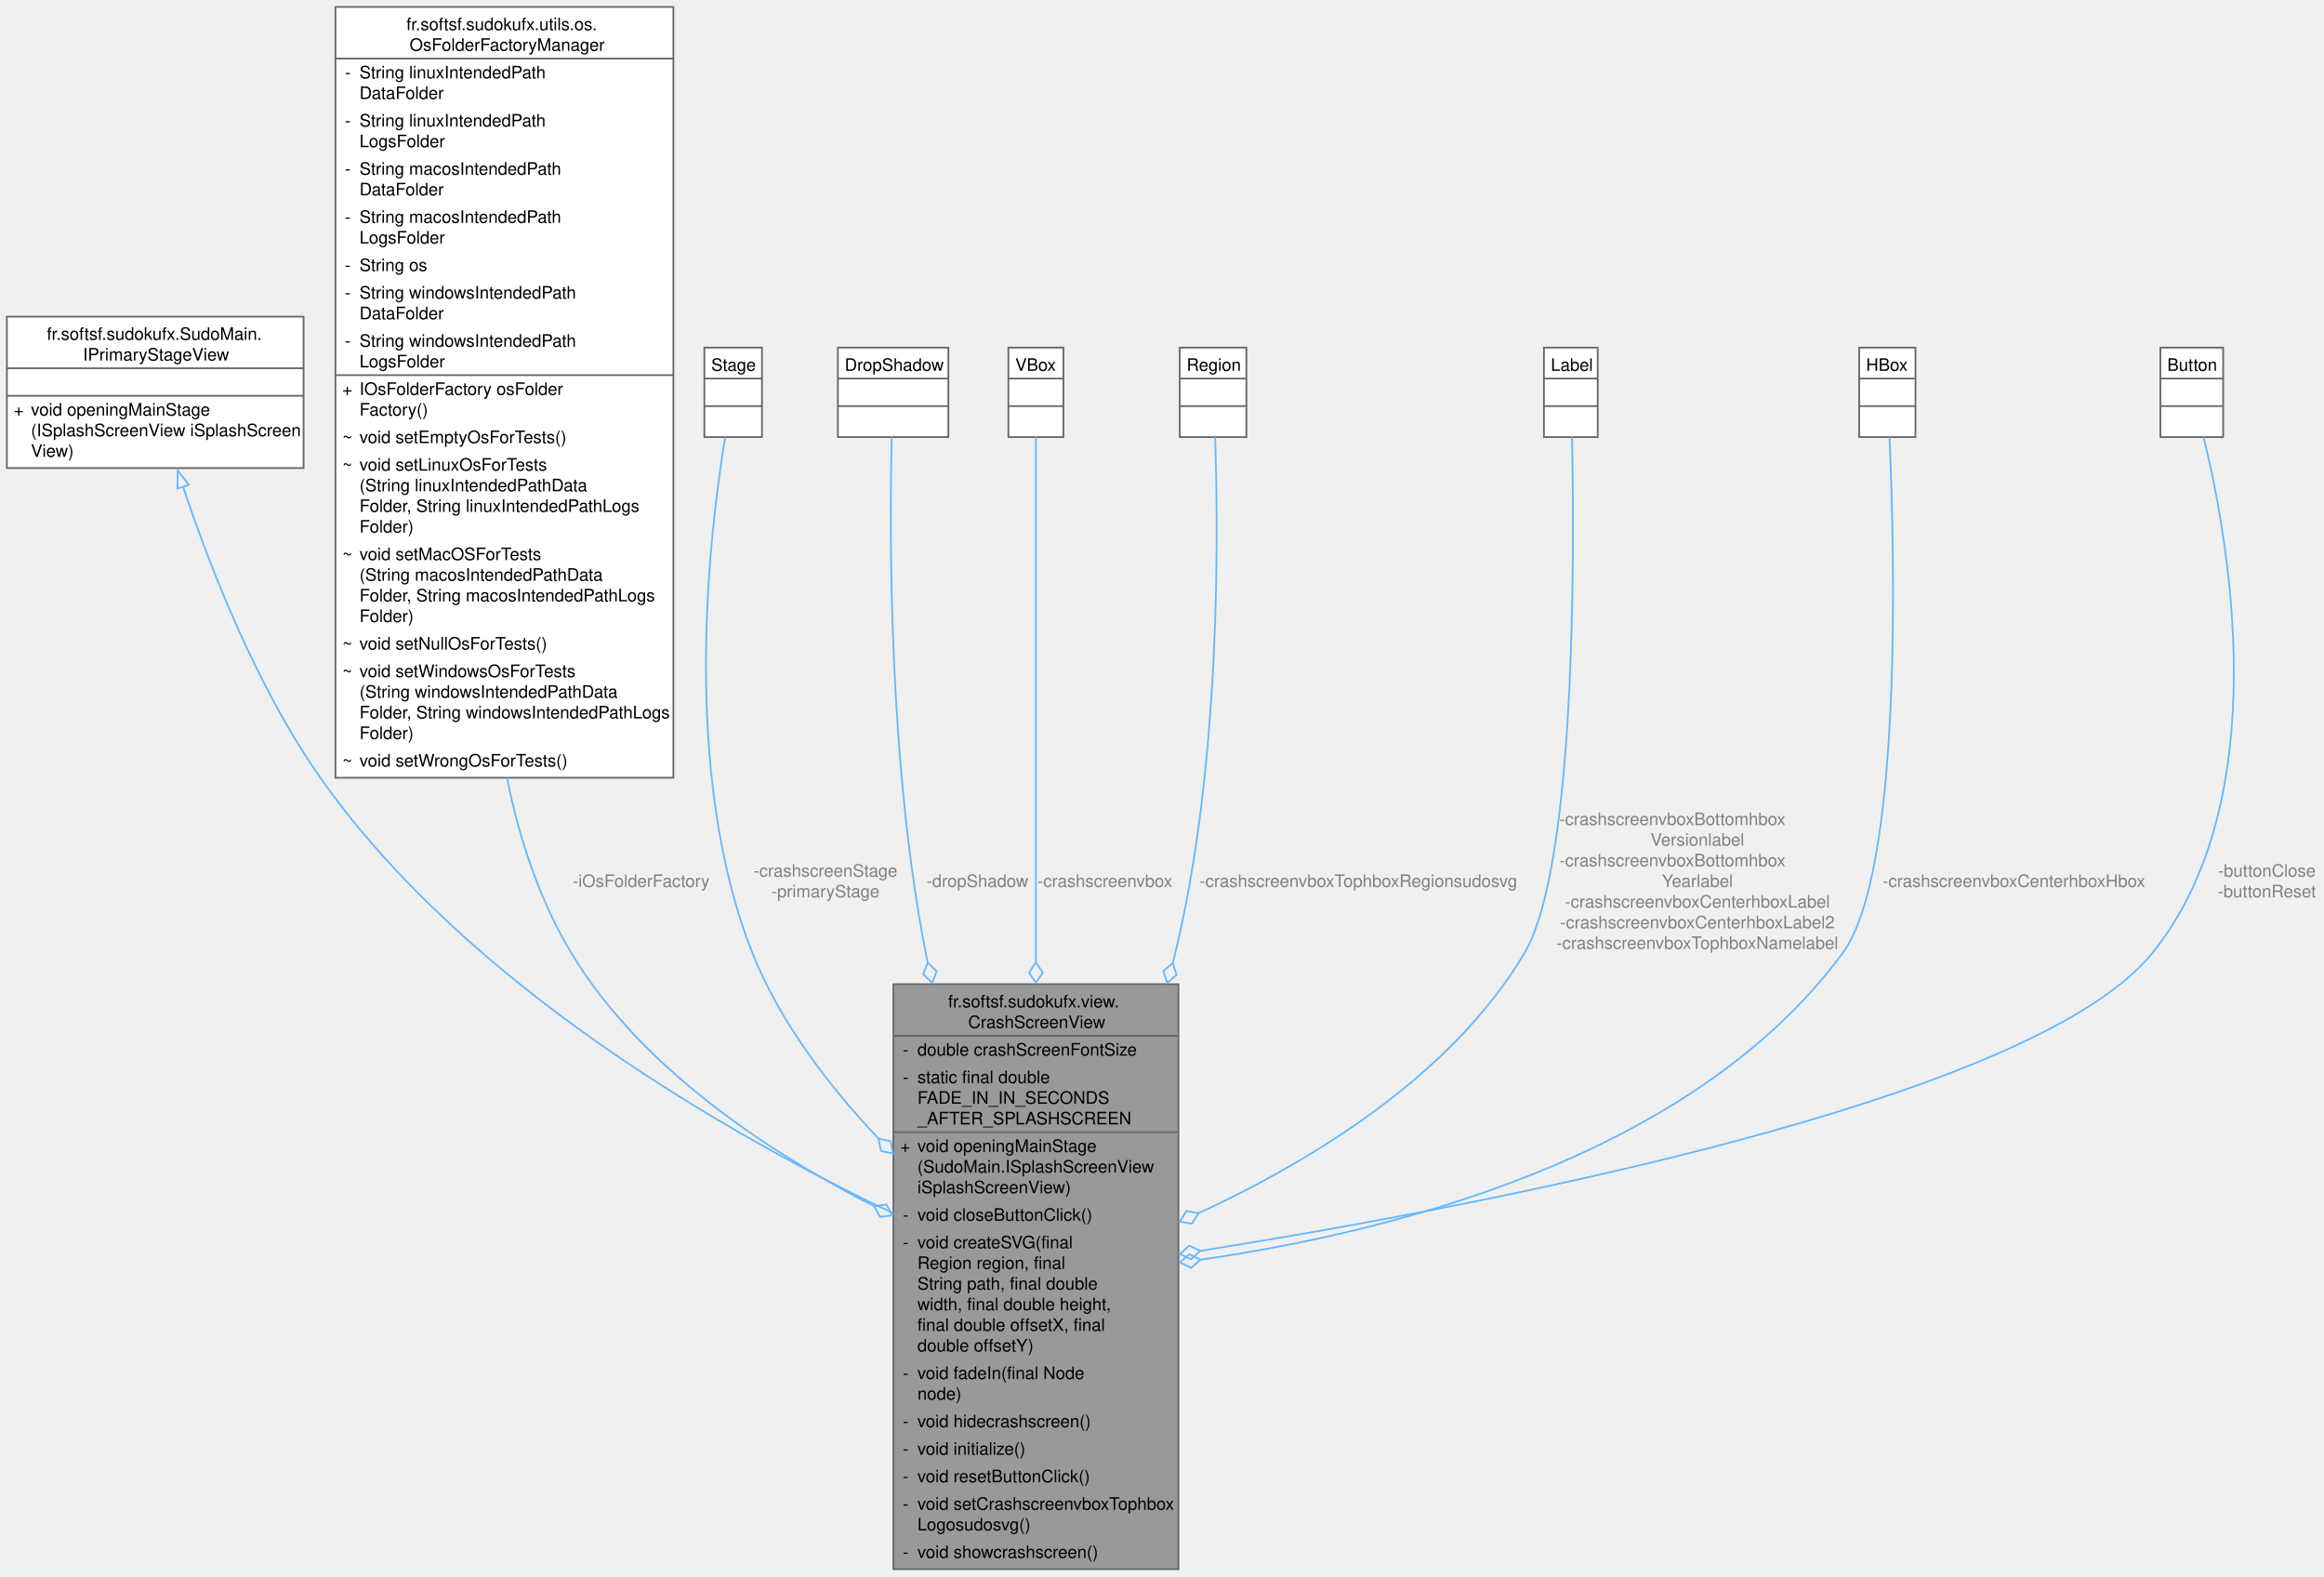
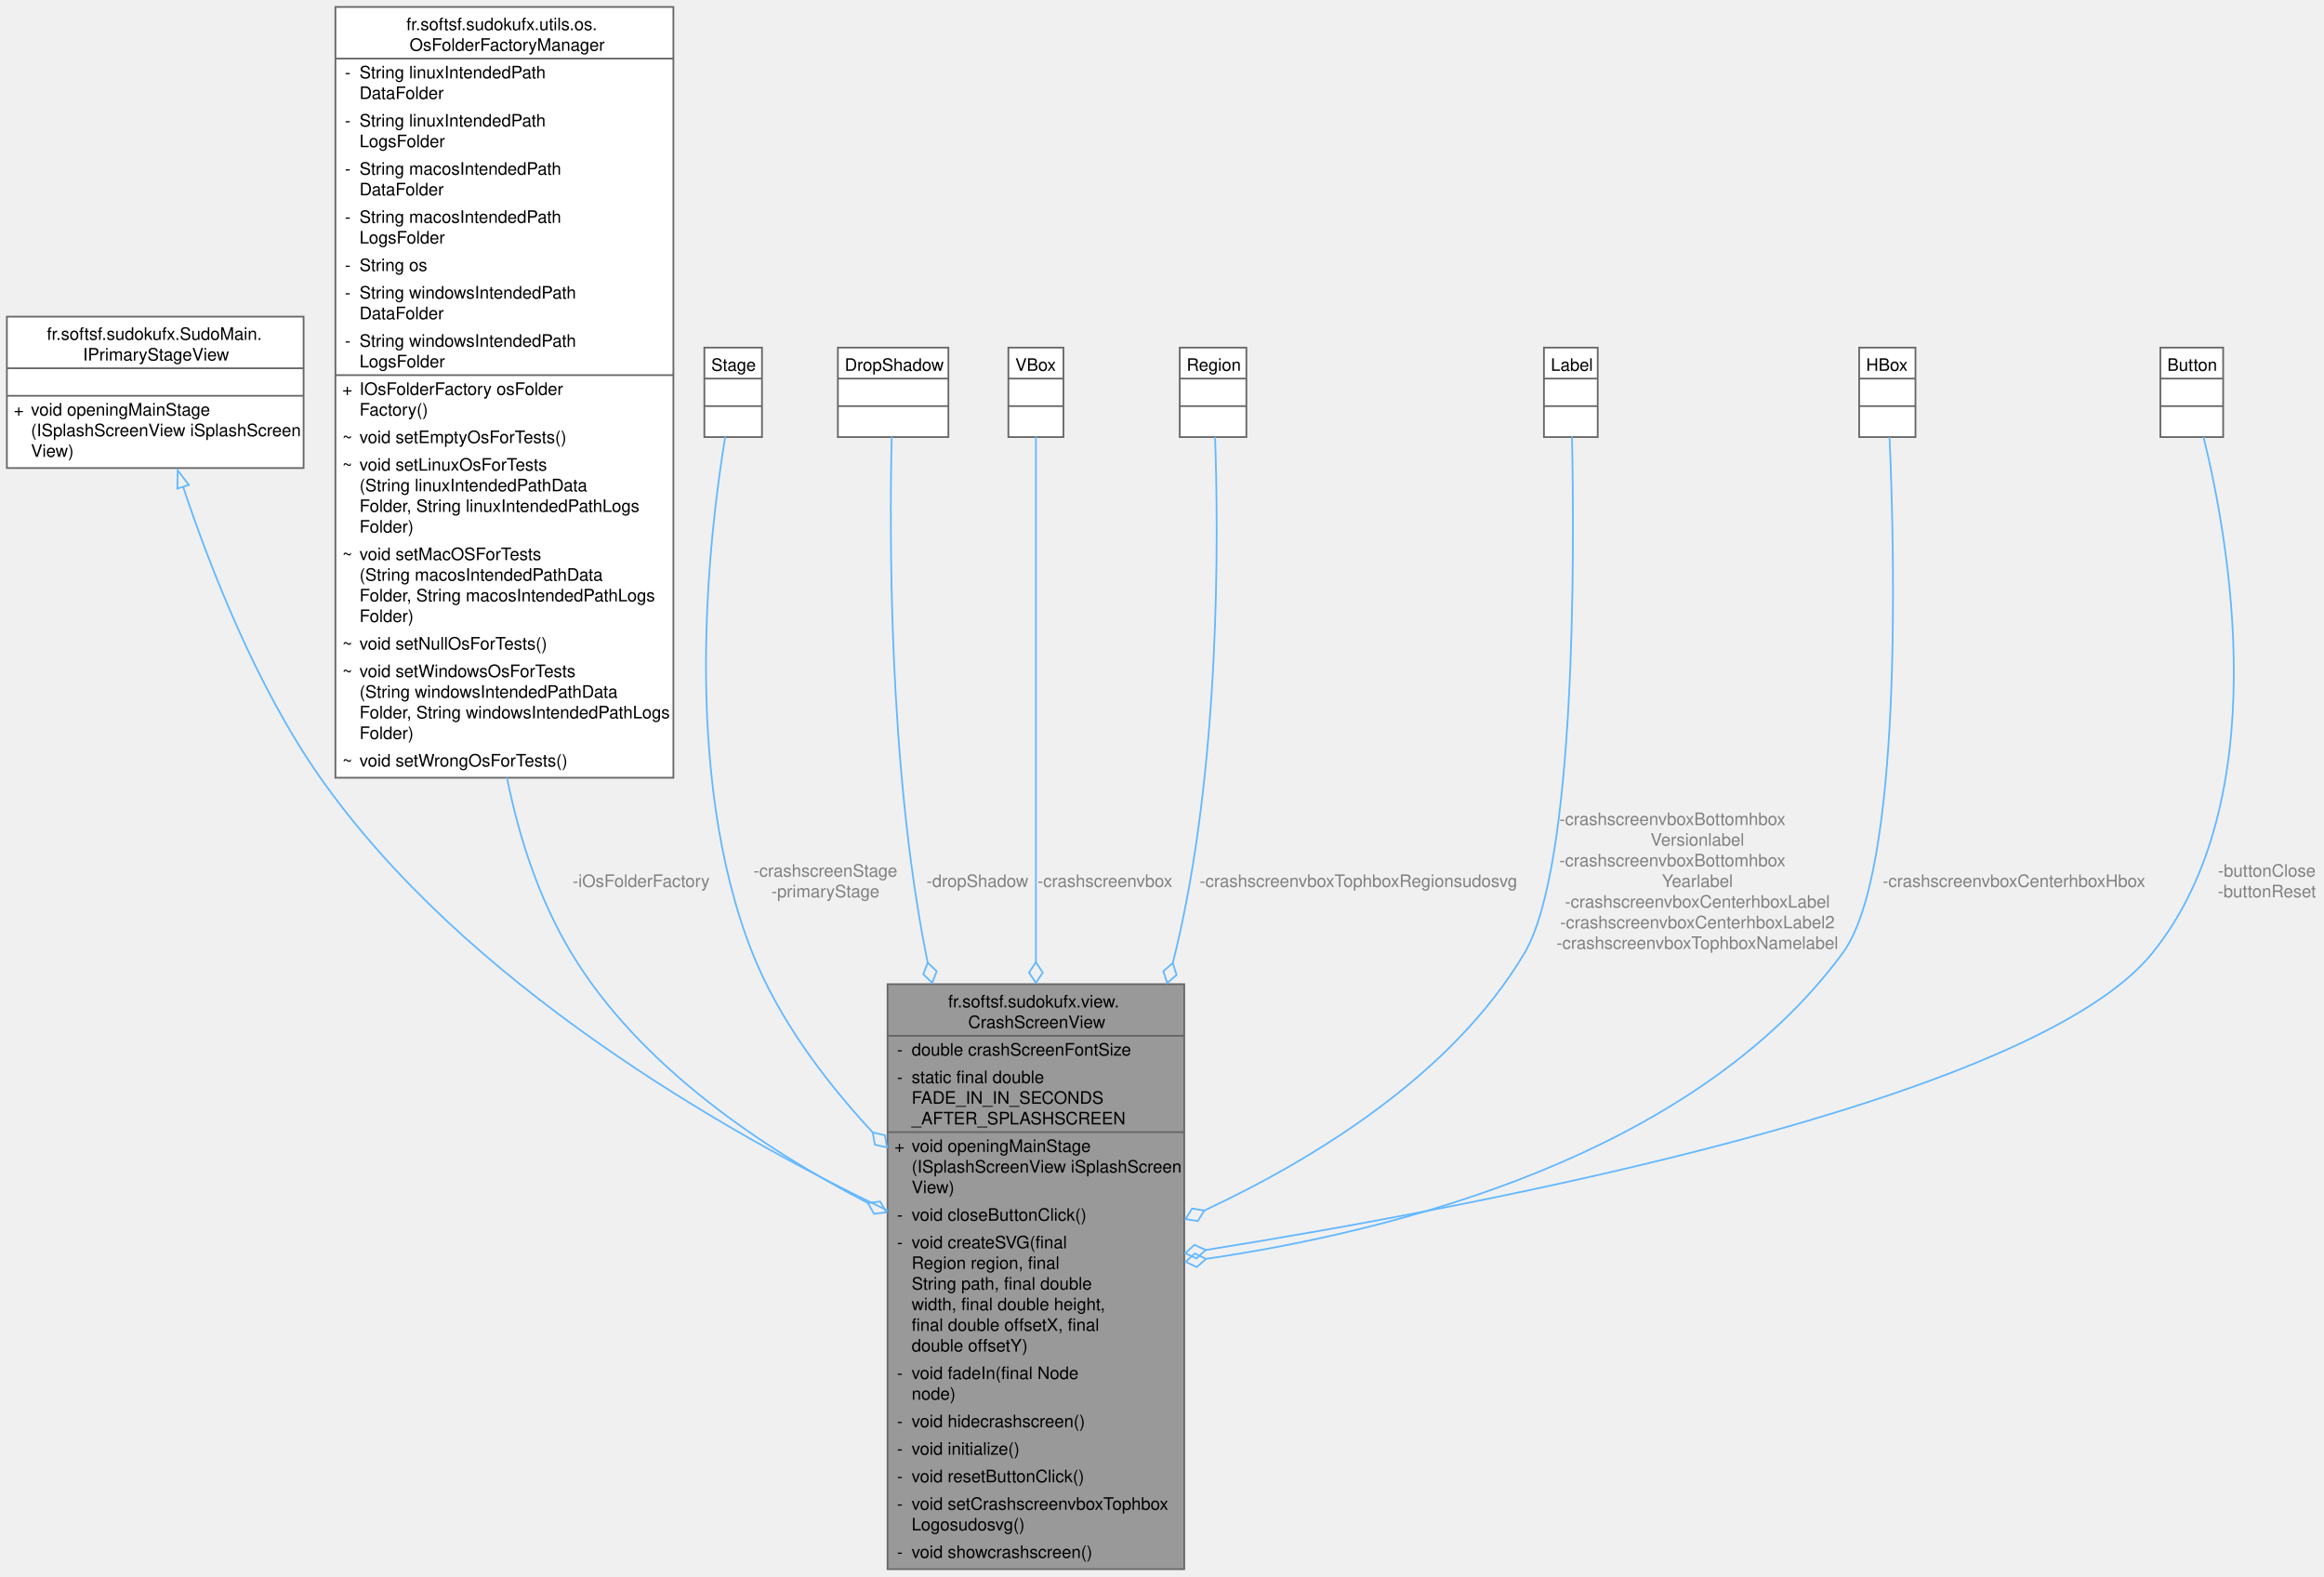
<svg xmlns="http://www.w3.org/2000/svg" xmlns:xlink="http://www.w3.org/1999/xlink" width="1351pt" height="916pt" viewBox="0.00 0.00 1351.13 916.00">
  <g id="graph0" class="graph" transform="scale(1 1) rotate(0) translate(4 912)">
    <g id="Node000001" class="node">
      <g id="a_Node000001">
        <a xlink:title="View class for the crash screen without business logic.">
-           <polygon fill="#999999" stroke="none" points="681.12,-340 515.38,-340 515.38,0 681.12,0 681.12,-340" />
+           <polygon fill="#999999" stroke="none" points="684.5,-340 512,-340 512,0 684.5,0 684.5,-340" />
          <text text-anchor="start" x="547.25" y="-326.5" font-family="Helvetica,sans-Serif" font-size="10.00">fr.softsf.sudokufx.view.</text>
          <text text-anchor="start" x="558.88" y="-314.5" font-family="Helvetica,sans-Serif" font-size="10.00">CrashScreenView</text>
-           <text text-anchor="start" x="520.88" y="-298.5" font-family="Helvetica,sans-Serif" font-size="10.00">-</text>
-           <text text-anchor="start" x="529.38" y="-298.5" font-family="Helvetica,sans-Serif" font-size="10.00">double crashScreenFontSize</text>
-           <text text-anchor="start" x="520.88" y="-282.5" font-family="Helvetica,sans-Serif" font-size="10.00">-</text>
-           <text text-anchor="start" x="529.38" y="-282.5" font-family="Helvetica,sans-Serif" font-size="10.00">static final double</text>
-           <text text-anchor="start" x="529.38" y="-270.5" font-family="Helvetica,sans-Serif" font-size="10.00"> FADE_IN_IN_SECONDS</text>
-           <text text-anchor="start" x="529.38" y="-258.5" font-family="Helvetica,sans-Serif" font-size="10.00">_AFTER_SPLASHSCREEN</text>
-           <text text-anchor="start" x="519.38" y="-242.5" font-family="Helvetica,sans-Serif" font-size="10.00">+</text>
-           <text text-anchor="start" x="529.38" y="-242.5" font-family="Helvetica,sans-Serif" font-size="10.00">void openingMainStage</text>
-           <text text-anchor="start" x="529.38" y="-230.5" font-family="Helvetica,sans-Serif" font-size="10.00">(SudoMain.ISplashScreenView</text>
-           <text text-anchor="start" x="529.38" y="-218.5" font-family="Helvetica,sans-Serif" font-size="10.00"> iSplashScreenView)</text>
-           <text text-anchor="start" x="520.88" y="-202.5" font-family="Helvetica,sans-Serif" font-size="10.00">-</text>
-           <text text-anchor="start" x="529.38" y="-202.5" font-family="Helvetica,sans-Serif" font-size="10.00">void closeButtonClick()</text>
-           <text text-anchor="start" x="520.88" y="-186.5" font-family="Helvetica,sans-Serif" font-size="10.00">-</text>
-           <text text-anchor="start" x="529.38" y="-186.5" font-family="Helvetica,sans-Serif" font-size="10.00">void createSVG(final</text>
-           <text text-anchor="start" x="529.38" y="-174.5" font-family="Helvetica,sans-Serif" font-size="10.00"> Region region, final</text>
-           <text text-anchor="start" x="529.38" y="-162.5" font-family="Helvetica,sans-Serif" font-size="10.00"> String path, final double</text>
-           <text text-anchor="start" x="529.38" y="-150.5" font-family="Helvetica,sans-Serif" font-size="10.00"> width, final double height,</text>
-           <text text-anchor="start" x="529.38" y="-138.5" font-family="Helvetica,sans-Serif" font-size="10.00"> final double offsetX, final</text>
-           <text text-anchor="start" x="529.38" y="-126.5" font-family="Helvetica,sans-Serif" font-size="10.00"> double offsetY)</text>
-           <text text-anchor="start" x="520.88" y="-110.5" font-family="Helvetica,sans-Serif" font-size="10.00">-</text>
-           <text text-anchor="start" x="529.38" y="-110.5" font-family="Helvetica,sans-Serif" font-size="10.00">void fadeIn(final Node</text>
-           <text text-anchor="start" x="529.38" y="-98.5" font-family="Helvetica,sans-Serif" font-size="10.00"> node)</text>
-           <text text-anchor="start" x="520.88" y="-82.5" font-family="Helvetica,sans-Serif" font-size="10.00">-</text>
-           <text text-anchor="start" x="529.38" y="-82.5" font-family="Helvetica,sans-Serif" font-size="10.00">void hidecrashscreen()</text>
-           <text text-anchor="start" x="520.88" y="-66.5" font-family="Helvetica,sans-Serif" font-size="10.00">-</text>
-           <text text-anchor="start" x="529.38" y="-66.5" font-family="Helvetica,sans-Serif" font-size="10.00">void initialize()</text>
-           <text text-anchor="start" x="520.88" y="-50.5" font-family="Helvetica,sans-Serif" font-size="10.00">-</text>
-           <text text-anchor="start" x="529.38" y="-50.5" font-family="Helvetica,sans-Serif" font-size="10.00">void resetButtonClick()</text>
-           <text text-anchor="start" x="520.88" y="-34.5" font-family="Helvetica,sans-Serif" font-size="10.00">-</text>
-           <text text-anchor="start" x="529.38" y="-34.5" font-family="Helvetica,sans-Serif" font-size="10.00">void setCrashscreenvboxTophbox</text>
-           <text text-anchor="start" x="529.38" y="-22.5" font-family="Helvetica,sans-Serif" font-size="10.00">Logosudosvg()</text>
-           <text text-anchor="start" x="520.88" y="-6.5" font-family="Helvetica,sans-Serif" font-size="10.00">-</text>
-           <text text-anchor="start" x="529.38" y="-6.5" font-family="Helvetica,sans-Serif" font-size="10.00">void showcrashscreen()</text>
-           <polygon fill="#666666" stroke="#666666" points="515.38,-310 515.38,-310 681.12,-310 681.12,-310 515.38,-310" />
-           <polygon fill="#666666" stroke="#666666" points="515.38,-254 515.38,-254 527.38,-254 527.38,-254 515.38,-254" />
-           <polygon fill="#666666" stroke="#666666" points="527.38,-254 527.38,-254 681.12,-254 681.12,-254 527.38,-254" />
-           <polygon fill="none" stroke="#666666" points="515.38,0 515.38,-340 681.12,-340 681.12,0 515.38,0" />
+           <text text-anchor="start" x="517.5" y="-298.5" font-family="Helvetica,sans-Serif" font-size="10.00">-</text>
+           <text text-anchor="start" x="526" y="-298.5" font-family="Helvetica,sans-Serif" font-size="10.00">double crashScreenFontSize</text>
+           <text text-anchor="start" x="517.5" y="-282.5" font-family="Helvetica,sans-Serif" font-size="10.00">-</text>
+           <text text-anchor="start" x="526" y="-282.5" font-family="Helvetica,sans-Serif" font-size="10.00">static final double</text>
+           <text text-anchor="start" x="526" y="-270.5" font-family="Helvetica,sans-Serif" font-size="10.00"> FADE_IN_IN_SECONDS</text>
+           <text text-anchor="start" x="526" y="-258.5" font-family="Helvetica,sans-Serif" font-size="10.00">_AFTER_SPLASHSCREEN</text>
+           <text text-anchor="start" x="516" y="-242.5" font-family="Helvetica,sans-Serif" font-size="10.00">+</text>
+           <text text-anchor="start" x="526" y="-242.5" font-family="Helvetica,sans-Serif" font-size="10.00">void openingMainStage</text>
+           <text text-anchor="start" x="526" y="-230.5" font-family="Helvetica,sans-Serif" font-size="10.00">(ISplashScreenView iSplashScreen</text>
+           <text text-anchor="start" x="526" y="-218.5" font-family="Helvetica,sans-Serif" font-size="10.00">View)</text>
+           <text text-anchor="start" x="517.5" y="-202.5" font-family="Helvetica,sans-Serif" font-size="10.00">-</text>
+           <text text-anchor="start" x="526" y="-202.5" font-family="Helvetica,sans-Serif" font-size="10.00">void closeButtonClick()</text>
+           <text text-anchor="start" x="517.5" y="-186.5" font-family="Helvetica,sans-Serif" font-size="10.00">-</text>
+           <text text-anchor="start" x="526" y="-186.5" font-family="Helvetica,sans-Serif" font-size="10.00">void createSVG(final</text>
+           <text text-anchor="start" x="526" y="-174.5" font-family="Helvetica,sans-Serif" font-size="10.00"> Region region, final</text>
+           <text text-anchor="start" x="526" y="-162.5" font-family="Helvetica,sans-Serif" font-size="10.00"> String path, final double</text>
+           <text text-anchor="start" x="526" y="-150.5" font-family="Helvetica,sans-Serif" font-size="10.00"> width, final double height,</text>
+           <text text-anchor="start" x="526" y="-138.5" font-family="Helvetica,sans-Serif" font-size="10.00"> final double offsetX, final</text>
+           <text text-anchor="start" x="526" y="-126.5" font-family="Helvetica,sans-Serif" font-size="10.00"> double offsetY)</text>
+           <text text-anchor="start" x="517.5" y="-110.5" font-family="Helvetica,sans-Serif" font-size="10.00">-</text>
+           <text text-anchor="start" x="526" y="-110.5" font-family="Helvetica,sans-Serif" font-size="10.00">void fadeIn(final Node</text>
+           <text text-anchor="start" x="526" y="-98.5" font-family="Helvetica,sans-Serif" font-size="10.00"> node)</text>
+           <text text-anchor="start" x="517.5" y="-82.5" font-family="Helvetica,sans-Serif" font-size="10.00">-</text>
+           <text text-anchor="start" x="526" y="-82.5" font-family="Helvetica,sans-Serif" font-size="10.00">void hidecrashscreen()</text>
+           <text text-anchor="start" x="517.5" y="-66.5" font-family="Helvetica,sans-Serif" font-size="10.00">-</text>
+           <text text-anchor="start" x="526" y="-66.5" font-family="Helvetica,sans-Serif" font-size="10.00">void initialize()</text>
+           <text text-anchor="start" x="517.5" y="-50.5" font-family="Helvetica,sans-Serif" font-size="10.00">-</text>
+           <text text-anchor="start" x="526" y="-50.5" font-family="Helvetica,sans-Serif" font-size="10.00">void resetButtonClick()</text>
+           <text text-anchor="start" x="517.5" y="-34.5" font-family="Helvetica,sans-Serif" font-size="10.00">-</text>
+           <text text-anchor="start" x="526" y="-34.5" font-family="Helvetica,sans-Serif" font-size="10.00">void setCrashscreenvboxTophbox</text>
+           <text text-anchor="start" x="526" y="-22.5" font-family="Helvetica,sans-Serif" font-size="10.00">Logosudosvg()</text>
+           <text text-anchor="start" x="517.5" y="-6.5" font-family="Helvetica,sans-Serif" font-size="10.00">-</text>
+           <text text-anchor="start" x="526" y="-6.5" font-family="Helvetica,sans-Serif" font-size="10.00">void showcrashscreen()</text>
+           <polygon fill="#666666" stroke="#666666" points="512,-310 512,-310 684.5,-310 684.5,-310 512,-310" />
+           <polygon fill="#666666" stroke="#666666" points="512,-254 512,-254 524,-254 524,-254 512,-254" />
+           <polygon fill="#666666" stroke="#666666" points="524,-254 524,-254 684.5,-254 684.5,-254 524,-254" />
+           <polygon fill="none" stroke="#666666" points="512,0 512,-340 684.5,-340 684.5,0 512,0" />
        </a>
      </g>
    </g>
    <g id="Node000002" class="node">
      <g id="a_Node000002">
        <a xlink:href="interfacefr_1_1softsf_1_1sudokufx_1_1_sudo_main_1_1_i_primary_stage_view.html" target="_top" xlink:title="Interface for the primary stage view.">
          <polygon fill="white" stroke="none" points="172.5,-728 0,-728 0,-640 172.5,-640 172.5,-728" />
          <text text-anchor="start" x="23.25" y="-714.5" font-family="Helvetica,sans-Serif" font-size="10.00">fr.softsf.sudokufx.SudoMain.</text>
          <text text-anchor="start" x="44.25" y="-702.5" font-family="Helvetica,sans-Serif" font-size="10.00">IPrimaryStageView</text>
          <text text-anchor="start" x="84.75" y="-686.5" font-family="Helvetica,sans-Serif" font-size="10.00"> </text>
          <text text-anchor="start" x="4" y="-670.5" font-family="Helvetica,sans-Serif" font-size="10.00">+</text>
          <text text-anchor="start" x="14" y="-670.5" font-family="Helvetica,sans-Serif" font-size="10.00">void openingMainStage</text>
          <text text-anchor="start" x="14" y="-658.5" font-family="Helvetica,sans-Serif" font-size="10.00">(ISplashScreenView iSplashScreen</text>
          <text text-anchor="start" x="14" y="-646.5" font-family="Helvetica,sans-Serif" font-size="10.00">View)</text>
          <polygon fill="#666666" stroke="#666666" points="0,-698 0,-698 172.5,-698 172.5,-698 0,-698" />
          <polygon fill="#666666" stroke="#666666" points="0,-682 0,-682 172.5,-682 172.5,-682 0,-682" />
          <polygon fill="none" stroke="#666666" points="0,-640 0,-728 172.5,-728 172.5,-640 0,-640" />
        </a>
      </g>
    </g>
    <g id="edge1_Node000001_Node000002" class="edge">
      <g id="a_edge1_Node000001_Node000002">
        <a xlink:title=" ">
-           <path fill="none" stroke="#63b8ff" d="M102.44,-629.15C118.21,-581.89 145.23,-512.68 182.25,-460 267.44,-338.76 420.71,-251.92 515.53,-206.72" />
+           <path fill="none" stroke="#63b8ff" d="M102.44,-629.15C118.21,-581.89 145.23,-512.68 182.25,-460 266.43,-340.2 417.08,-253.98 512.13,-208.34" />
          <polygon fill="none" stroke="#63b8ff" points="99.12,-628.04 99.33,-638.63 105.77,-630.22 99.12,-628.04" />
        </a>
      </g>
    </g>
    <g id="Node000003" class="node">
      <g id="a_Node000003">
        <a xlink:href="classfr_1_1softsf_1_1sudokufx_1_1utils_1_1os_1_1_os_folder_factory_manager.html" target="_top" xlink:title="Configuration class for managing OS-specific dynamically.">
          <polygon fill="white" stroke="none" points="387.5,-908 191,-908 191,-460 387.5,-460 387.5,-908" />
          <text text-anchor="start" x="232.25" y="-894.5" font-family="Helvetica,sans-Serif" font-size="10.00">fr.softsf.sudokufx.utils.os.</text>
          <text text-anchor="start" x="234.12" y="-882.5" font-family="Helvetica,sans-Serif" font-size="10.00">OsFolderFactoryManager</text>
          <text text-anchor="start" x="196.5" y="-866.5" font-family="Helvetica,sans-Serif" font-size="10.00">-</text>
          <text text-anchor="start" x="205" y="-866.5" font-family="Helvetica,sans-Serif" font-size="10.00">String linuxIntendedPath</text>
          <text text-anchor="start" x="205" y="-854.5" font-family="Helvetica,sans-Serif" font-size="10.00">DataFolder</text>
          <text text-anchor="start" x="196.5" y="-838.5" font-family="Helvetica,sans-Serif" font-size="10.00">-</text>
          <text text-anchor="start" x="205" y="-838.5" font-family="Helvetica,sans-Serif" font-size="10.00">String linuxIntendedPath</text>
          <text text-anchor="start" x="205" y="-826.5" font-family="Helvetica,sans-Serif" font-size="10.00">LogsFolder</text>
          <text text-anchor="start" x="196.5" y="-810.5" font-family="Helvetica,sans-Serif" font-size="10.00">-</text>
          <text text-anchor="start" x="205" y="-810.5" font-family="Helvetica,sans-Serif" font-size="10.00">String macosIntendedPath</text>
          <text text-anchor="start" x="205" y="-798.5" font-family="Helvetica,sans-Serif" font-size="10.00">DataFolder</text>
          <text text-anchor="start" x="196.5" y="-782.5" font-family="Helvetica,sans-Serif" font-size="10.00">-</text>
          <text text-anchor="start" x="205" y="-782.5" font-family="Helvetica,sans-Serif" font-size="10.00">String macosIntendedPath</text>
          <text text-anchor="start" x="205" y="-770.5" font-family="Helvetica,sans-Serif" font-size="10.00">LogsFolder</text>
          <text text-anchor="start" x="196.5" y="-754.5" font-family="Helvetica,sans-Serif" font-size="10.00">-</text>
          <text text-anchor="start" x="205" y="-754.5" font-family="Helvetica,sans-Serif" font-size="10.00">String os</text>
          <text text-anchor="start" x="196.5" y="-738.5" font-family="Helvetica,sans-Serif" font-size="10.00">-</text>
          <text text-anchor="start" x="205" y="-738.5" font-family="Helvetica,sans-Serif" font-size="10.00">String windowsIntendedPath</text>
          <text text-anchor="start" x="205" y="-726.5" font-family="Helvetica,sans-Serif" font-size="10.00">DataFolder</text>
          <text text-anchor="start" x="196.5" y="-710.5" font-family="Helvetica,sans-Serif" font-size="10.00">-</text>
          <text text-anchor="start" x="205" y="-710.5" font-family="Helvetica,sans-Serif" font-size="10.00">String windowsIntendedPath</text>
          <text text-anchor="start" x="205" y="-698.5" font-family="Helvetica,sans-Serif" font-size="10.00">LogsFolder</text>
          <text text-anchor="start" x="195" y="-682.5" font-family="Helvetica,sans-Serif" font-size="10.00">+</text>
          <text text-anchor="start" x="205" y="-682.5" font-family="Helvetica,sans-Serif" font-size="10.00">IOsFolderFactory osFolder</text>
          <text text-anchor="start" x="205" y="-670.5" font-family="Helvetica,sans-Serif" font-size="10.00">Factory()</text>
          <text text-anchor="start" x="195" y="-654.5" font-family="Helvetica,sans-Serif" font-size="10.00">~</text>
          <text text-anchor="start" x="205" y="-654.5" font-family="Helvetica,sans-Serif" font-size="10.00">void setEmptyOsForTests()</text>
          <text text-anchor="start" x="195" y="-638.5" font-family="Helvetica,sans-Serif" font-size="10.00">~</text>
          <text text-anchor="start" x="205" y="-638.5" font-family="Helvetica,sans-Serif" font-size="10.00">void setLinuxOsForTests</text>
          <text text-anchor="start" x="205" y="-626.5" font-family="Helvetica,sans-Serif" font-size="10.00">(String linuxIntendedPathData</text>
          <text text-anchor="start" x="205" y="-614.5" font-family="Helvetica,sans-Serif" font-size="10.00">Folder, String linuxIntendedPathLogs</text>
          <text text-anchor="start" x="205" y="-602.5" font-family="Helvetica,sans-Serif" font-size="10.00">Folder)</text>
          <text text-anchor="start" x="195" y="-586.5" font-family="Helvetica,sans-Serif" font-size="10.00">~</text>
          <text text-anchor="start" x="205" y="-586.5" font-family="Helvetica,sans-Serif" font-size="10.00">void setMacOSForTests</text>
          <text text-anchor="start" x="205" y="-574.5" font-family="Helvetica,sans-Serif" font-size="10.00">(String macosIntendedPathData</text>
          <text text-anchor="start" x="205" y="-562.5" font-family="Helvetica,sans-Serif" font-size="10.00">Folder, String macosIntendedPathLogs</text>
          <text text-anchor="start" x="205" y="-550.5" font-family="Helvetica,sans-Serif" font-size="10.00">Folder)</text>
          <text text-anchor="start" x="195" y="-534.5" font-family="Helvetica,sans-Serif" font-size="10.00">~</text>
          <text text-anchor="start" x="205" y="-534.5" font-family="Helvetica,sans-Serif" font-size="10.00">void setNullOsForTests()</text>
          <text text-anchor="start" x="195" y="-518.5" font-family="Helvetica,sans-Serif" font-size="10.00">~</text>
          <text text-anchor="start" x="205" y="-518.5" font-family="Helvetica,sans-Serif" font-size="10.00">void setWindowsOsForTests</text>
          <text text-anchor="start" x="205" y="-506.5" font-family="Helvetica,sans-Serif" font-size="10.00">(String windowsIntendedPathData</text>
          <text text-anchor="start" x="205" y="-494.5" font-family="Helvetica,sans-Serif" font-size="10.00">Folder, String windowsIntendedPathLogs</text>
          <text text-anchor="start" x="205" y="-482.5" font-family="Helvetica,sans-Serif" font-size="10.00">Folder)</text>
          <text text-anchor="start" x="195" y="-466.5" font-family="Helvetica,sans-Serif" font-size="10.00">~</text>
          <text text-anchor="start" x="205" y="-466.5" font-family="Helvetica,sans-Serif" font-size="10.00">void setWrongOsForTests()</text>
          <polygon fill="#666666" stroke="#666666" points="191,-878 191,-878 387.5,-878 387.5,-878 191,-878" />
          <polygon fill="#666666" stroke="#666666" points="191,-694 191,-694 203,-694 203,-694 191,-694" />
          <polygon fill="#666666" stroke="#666666" points="203,-694 203,-694 387.5,-694 387.5,-694 203,-694" />
          <polygon fill="none" stroke="#666666" points="191,-460 191,-908 387.5,-908 387.5,-460 191,-460" />
        </a>
      </g>
    </g>
    <g id="edge2_Node000001_Node000003" class="edge">
      <g id="a_edge2_Node000001_Node000003">
        <a xlink:title=" ">
-           <path fill="none" stroke="#63b8ff" d="M290.74,-460.08C297.94,-424.2 309.7,-388.79 328.25,-358 368.68,-290.9 443.48,-241.96 504.12,-211.01" />
-           <polygon fill="none" stroke="#63b8ff" points="504.11,-211.02 507.69,-204.76 514.85,-205.66 511.27,-211.92 504.11,-211.02" />
+           <path fill="none" stroke="#63b8ff" d="M290.74,-460.08C297.94,-424.2 309.7,-388.79 328.25,-358 367.92,-292.16 440.68,-243.8 500.69,-212.78" />
+           <polygon fill="none" stroke="#63b8ff" points="500.6,-212.82 504.15,-206.54 511.31,-207.4 507.76,-213.68 500.6,-212.82" />
        </a>
      </g>
      <text text-anchor="middle" x="368.75" y="-396.5" font-family="Helvetica,sans-Serif" font-size="10.00" fill="grey"> -iOsFolderFactory</text>
    </g>
    <g id="Node000004" class="node">
      <g id="a_Node000004">
        <a xlink:title=" ">
          <polygon fill="white" stroke="none" points="439,-710 405.5,-710 405.5,-658 439,-658 439,-710" />
          <text text-anchor="start" x="409.5" y="-696.5" font-family="Helvetica,sans-Serif" font-size="10.00">Stage</text>
          <text text-anchor="start" x="420.75" y="-680.5" font-family="Helvetica,sans-Serif" font-size="10.00"> </text>
          <text text-anchor="start" x="420.75" y="-664.5" font-family="Helvetica,sans-Serif" font-size="10.00"> </text>
          <polygon fill="#666666" stroke="#666666" points="405.5,-692 405.5,-692 439,-692 439,-692 405.5,-692" />
          <polygon fill="#666666" stroke="#666666" points="405.5,-676 405.5,-676 439,-676 439,-676 405.5,-676" />
          <polygon fill="none" stroke="#666666" points="405.5,-658 405.5,-710 439,-710 439,-658 405.5,-658" />
        </a>
      </g>
    </g>
    <g id="edge3_Node000001_Node000004" class="edge">
      <g id="a_edge3_Node000001_Node000004">
        <a xlink:title=" ">
-           <path fill="none" stroke="#63b8ff" d="M417.64,-658.21C408.38,-602.27 391.78,-462.93 433.5,-358 449.44,-317.92 477.94,-280.7 506.81,-250.19" />
-           <polygon fill="none" stroke="#63b8ff" points="506.8,-250.2 508.1,-243.11 515.14,-241.58 513.84,-248.68 506.8,-250.2" />
+           <path fill="none" stroke="#63b8ff" d="M417.64,-658.21C408.38,-602.27 391.78,-462.93 433.5,-358 448.79,-319.54 475.65,-283.72 503.31,-253.93" />
+           <polygon fill="none" stroke="#63b8ff" points="503.41,-253.82 504.64,-246.72 511.68,-245.13 510.44,-252.23 503.41,-253.82" />
        </a>
      </g>
      <text text-anchor="middle" x="475.88" y="-402.5" font-family="Helvetica,sans-Serif" font-size="10.00" fill="grey"> -crashscreenStage</text>
      <text text-anchor="middle" x="475.88" y="-390.5" font-family="Helvetica,sans-Serif" font-size="10.00" fill="grey">-primaryStage</text>
    </g>
    <g id="Node000005" class="node">
      <g id="a_Node000005">
        <a xlink:title=" ">
          <polygon fill="white" stroke="none" points="547.38,-710 483.12,-710 483.12,-658 547.38,-658 547.38,-710" />
          <text text-anchor="start" x="487.12" y="-696.5" font-family="Helvetica,sans-Serif" font-size="10.00">DropShadow</text>
          <text text-anchor="start" x="513.75" y="-680.5" font-family="Helvetica,sans-Serif" font-size="10.00"> </text>
          <text text-anchor="start" x="513.75" y="-664.5" font-family="Helvetica,sans-Serif" font-size="10.00"> </text>
          <polygon fill="#666666" stroke="#666666" points="483.12,-692 483.12,-692 547.38,-692 547.38,-692 483.12,-692" />
          <polygon fill="#666666" stroke="#666666" points="483.12,-676 483.12,-676 547.38,-676 547.38,-676 483.12,-676" />
          <polygon fill="none" stroke="#666666" points="483.12,-658 483.12,-710 547.38,-710 547.38,-658 483.12,-658" />
        </a>
      </g>
    </g>
    <g id="edge4_Node000001_Node000005" class="edge">
      <g id="a_edge4_Node000001_Node000005">
        <a xlink:title=" ">
          <path fill="none" stroke="#63b8ff" d="M514.43,-658.25C513.11,-603.53 512.56,-468.36 534.25,-358 534.62,-356.13 535,-354.26 535.39,-352.38" />
          <polygon fill="none" stroke="#63b8ff" points="535.37,-352.49 532.77,-345.76 537.99,-340.78 540.58,-347.51 535.37,-352.49" />
        </a>
      </g>
      <text text-anchor="middle" x="564.25" y="-396.5" font-family="Helvetica,sans-Serif" font-size="10.00" fill="grey"> -dropShadow</text>
    </g>
    <g id="Node000006" class="node">
      <g id="a_Node000006">
        <a xlink:title=" ">
          <polygon fill="white" stroke="none" points="614.25,-710 582.25,-710 582.25,-658 614.25,-658 614.25,-710" />
          <text text-anchor="start" x="586.25" y="-696.5" font-family="Helvetica,sans-Serif" font-size="10.00">VBox</text>
          <text text-anchor="start" x="596.75" y="-680.5" font-family="Helvetica,sans-Serif" font-size="10.00"> </text>
          <text text-anchor="start" x="596.75" y="-664.5" font-family="Helvetica,sans-Serif" font-size="10.00"> </text>
          <polygon fill="#666666" stroke="#666666" points="582.25,-692 582.25,-692 614.25,-692 614.25,-692 582.25,-692" />
          <polygon fill="#666666" stroke="#666666" points="582.25,-676 582.25,-676 614.25,-676 614.25,-676 582.25,-676" />
          <polygon fill="none" stroke="#666666" points="582.25,-658 582.25,-710 614.25,-710 614.25,-658 582.25,-658" />
        </a>
      </g>
    </g>
    <g id="edge5_Node000001_Node000006" class="edge">
      <g id="a_edge5_Node000001_Node000006">
        <a xlink:title=" ">
          <path fill="none" stroke="#63b8ff" d="M598.25,-658.31C598.25,-603.43 598.25,-467.16 598.25,-352.64" />
          <polygon fill="none" stroke="#63b8ff" points="598.25,-352.76 594.25,-346.76 598.25,-340.76 602.25,-346.76 598.25,-352.76" />
        </a>
      </g>
      <text text-anchor="middle" x="638.38" y="-396.5" font-family="Helvetica,sans-Serif" font-size="10.00" fill="grey"> -crashscreenvbox</text>
    </g>
    <g id="Node000007" class="node">
      <g id="a_Node000007">
        <a xlink:title=" ">
          <polygon fill="white" stroke="none" points="720.62,-710 681.88,-710 681.88,-658 720.62,-658 720.62,-710" />
          <text text-anchor="start" x="685.88" y="-696.5" font-family="Helvetica,sans-Serif" font-size="10.00">Region</text>
          <text text-anchor="start" x="699.75" y="-680.5" font-family="Helvetica,sans-Serif" font-size="10.00"> </text>
          <text text-anchor="start" x="699.75" y="-664.5" font-family="Helvetica,sans-Serif" font-size="10.00"> </text>
          <polygon fill="#666666" stroke="#666666" points="681.88,-692 681.88,-692 720.62,-692 720.62,-692 681.88,-692" />
          <polygon fill="#666666" stroke="#666666" points="681.88,-676 681.88,-676 720.62,-676 720.62,-676 681.88,-676" />
          <polygon fill="none" stroke="#666666" points="681.88,-658 681.88,-710 720.62,-710 720.62,-658 681.88,-658" />
        </a>
      </g>
    </g>
    <g id="edge6_Node000001_Node000007" class="edge">
      <g id="a_edge6_Node000001_Node000007">
        <a xlink:title=" ">
          <path fill="none" stroke="#63b8ff" d="M702.41,-658.1C704.37,-603.09 705.8,-467.36 679.25,-358 678.79,-356.12 678.32,-354.23 677.83,-352.35" />
          <polygon fill="none" stroke="#63b8ff" points="677.81,-352.26 672.35,-347.55 674.6,-340.7 680.06,-345.41 677.81,-352.26" />
        </a>
      </g>
      <text text-anchor="middle" x="785.78" y="-396.5" font-family="Helvetica,sans-Serif" font-size="10.00" fill="grey"> -crashscreenvboxTophboxRegionsudosvg</text>
    </g>
    <g id="Node000008" class="node">
      <g id="a_Node000008">
        <a xlink:title=" ">
          <polygon fill="white" stroke="none" points="924.88,-710 893.62,-710 893.62,-658 924.88,-658 924.88,-710" />
          <text text-anchor="start" x="897.62" y="-696.5" font-family="Helvetica,sans-Serif" font-size="10.00">Label</text>
          <text text-anchor="start" x="907.75" y="-680.5" font-family="Helvetica,sans-Serif" font-size="10.00"> </text>
          <text text-anchor="start" x="907.75" y="-664.5" font-family="Helvetica,sans-Serif" font-size="10.00"> </text>
          <polygon fill="#666666" stroke="#666666" points="893.62,-692 893.62,-692 924.88,-692 924.88,-692 893.62,-692" />
          <polygon fill="#666666" stroke="#666666" points="893.62,-676 893.62,-676 924.88,-676 924.88,-676 893.62,-676" />
          <polygon fill="none" stroke="#666666" points="893.62,-658 893.62,-710 924.88,-710 924.88,-658 893.62,-658" />
        </a>
      </g>
    </g>
    <g id="edge7_Node000001_Node000008" class="edge">
      <g id="a_edge7_Node000001_Node000008">
        <a xlink:title=" ">
-           <path fill="none" stroke="#63b8ff" d="M909.93,-658.35C911.35,-591.54 912.31,-408.63 882.25,-358 839.68,-286.29 757.61,-236.78 692.6,-206.8" />
-           <polygon fill="none" stroke="#63b8ff" points="692.85,-206.91 685.73,-208.1 681.91,-201.98 689.02,-200.8 692.85,-206.91" />
+           <path fill="none" stroke="#63b8ff" d="M909.93,-658.35C911.35,-591.54 912.31,-408.63 882.25,-358 840.48,-287.63 760.67,-238.64 696.27,-208.51" />
+           <polygon fill="none" stroke="#63b8ff" points="696.17,-208.46 689.05,-209.61 685.26,-203.47 692.38,-202.33 696.17,-208.46" />
        </a>
      </g>
      <text text-anchor="start" x="902.58" y="-432.5" font-family="Helvetica,sans-Serif" font-size="10.00" fill="grey"> -crashscreenvboxBottomhbox</text>
      <text text-anchor="middle" x="982.83" y="-420.5" font-family="Helvetica,sans-Serif" font-size="10.00" fill="grey">Versionlabel</text>
      <text text-anchor="start" x="902.58" y="-408.5" font-family="Helvetica,sans-Serif" font-size="10.00" fill="grey">-crashscreenvboxBottomhbox</text>
      <text text-anchor="middle" x="982.83" y="-396.5" font-family="Helvetica,sans-Serif" font-size="10.00" fill="grey">Yearlabel</text>
      <text text-anchor="middle" x="982.83" y="-384.5" font-family="Helvetica,sans-Serif" font-size="10.00" fill="grey">-crashscreenvboxCenterhboxLabel</text>
      <text text-anchor="middle" x="982.83" y="-372.5" font-family="Helvetica,sans-Serif" font-size="10.00" fill="grey">-crashscreenvboxCenterhboxLabel2</text>
      <text text-anchor="middle" x="982.83" y="-360.5" font-family="Helvetica,sans-Serif" font-size="10.00" fill="grey">-crashscreenvboxTophboxNamelabel</text>
    </g>
    <g id="Node000009" class="node">
      <g id="a_Node000009">
        <a xlink:title=" ">
          <polygon fill="white" stroke="none" points="1109.62,-710 1076.88,-710 1076.88,-658 1109.62,-658 1109.62,-710" />
          <text text-anchor="start" x="1080.88" y="-696.5" font-family="Helvetica,sans-Serif" font-size="10.00">HBox</text>
          <text text-anchor="start" x="1091.75" y="-680.5" font-family="Helvetica,sans-Serif" font-size="10.00"> </text>
          <text text-anchor="start" x="1091.75" y="-664.5" font-family="Helvetica,sans-Serif" font-size="10.00"> </text>
          <polygon fill="#666666" stroke="#666666" points="1076.88,-692 1076.88,-692 1109.62,-692 1109.62,-692 1076.88,-692" />
          <polygon fill="#666666" stroke="#666666" points="1076.88,-676 1076.88,-676 1109.62,-676 1109.62,-676 1076.88,-676" />
          <polygon fill="none" stroke="#666666" points="1076.88,-658 1076.88,-710 1109.62,-710 1109.62,-658 1076.88,-658" />
        </a>
      </g>
    </g>
    <g id="edge8_Node000001_Node000009" class="edge">
      <g id="a_edge8_Node000001_Node000009">
        <a xlink:title=" ">
-           <path fill="none" stroke="#63b8ff" d="M1094.54,-658C1097.52,-590.32 1102.2,-405.37 1067.25,-358 979.4,-238.92 803.46,-195.57 693.82,-179.86" />
-           <polygon fill="none" stroke="#63b8ff" points="693.9,-179.87 687.41,-183.02 682.01,-178.24 688.5,-175.09 693.9,-179.87" />
+           <path fill="none" stroke="#63b8ff" d="M1094.54,-658C1097.52,-590.32 1102.2,-405.37 1067.25,-358 980.28,-240.11 806.96,-196.44 697.12,-180.34" />
+           <polygon fill="none" stroke="#63b8ff" points="697.16,-180.34 690.66,-183.47 685.27,-178.68 691.77,-175.55 697.16,-180.34" />
        </a>
      </g>
      <text text-anchor="middle" x="1166.86" y="-396.5" font-family="Helvetica,sans-Serif" font-size="10.00" fill="grey"> -crashscreenvboxCenterhboxHbox</text>
    </g>
    <g id="Node000010" class="node">
      <g id="a_Node000010">
        <a xlink:title=" ">
          <polygon fill="white" stroke="none" points="1288.5,-710 1252,-710 1252,-658 1288.5,-658 1288.5,-710" />
          <text text-anchor="start" x="1256" y="-696.5" font-family="Helvetica,sans-Serif" font-size="10.00">Button</text>
          <text text-anchor="start" x="1268.75" y="-680.5" font-family="Helvetica,sans-Serif" font-size="10.00"> </text>
          <text text-anchor="start" x="1268.75" y="-664.5" font-family="Helvetica,sans-Serif" font-size="10.00"> </text>
          <polygon fill="#666666" stroke="#666666" points="1252,-692 1252,-692 1288.5,-692 1288.5,-692 1252,-692" />
          <polygon fill="#666666" stroke="#666666" points="1252,-676 1252,-676 1288.5,-676 1288.5,-676 1252,-676" />
          <polygon fill="none" stroke="#666666" points="1252,-658 1252,-710 1288.5,-710 1288.5,-658 1252,-658" />
        </a>
      </g>
    </g>
    <g id="edge9_Node000001_Node000010" class="edge">
      <g id="a_edge9_Node000001_Node000010">
        <a xlink:title=" ">
-           <path fill="none" stroke="#63b8ff" d="M1277.1,-658.02C1291.76,-598.57 1319.31,-447.03 1247.25,-358 1177.53,-271.87 856.99,-210.99 694,-185.02" />
-           <polygon fill="none" stroke="#63b8ff" points="693.86,-185 687.31,-188.01 682,-183.13 688.55,-180.11 693.86,-185" />
+           <path fill="none" stroke="#63b8ff" d="M1277.1,-658.02C1291.76,-598.57 1319.31,-447.03 1247.25,-358 1177.91,-272.34 860.48,-211.65 696.68,-185.45" />
+           <polygon fill="none" stroke="#63b8ff" points="696.94,-185.49 690.39,-188.5 685.09,-183.61 691.64,-180.6 696.94,-185.49" />
        </a>
      </g>
      <text text-anchor="middle" x="1313.88" y="-402.5" font-family="Helvetica,sans-Serif" font-size="10.00" fill="grey"> -buttonClose</text>
      <text text-anchor="middle" x="1313.88" y="-390.5" font-family="Helvetica,sans-Serif" font-size="10.00" fill="grey">-buttonReset</text>
    </g>
  </g>
</svg>
